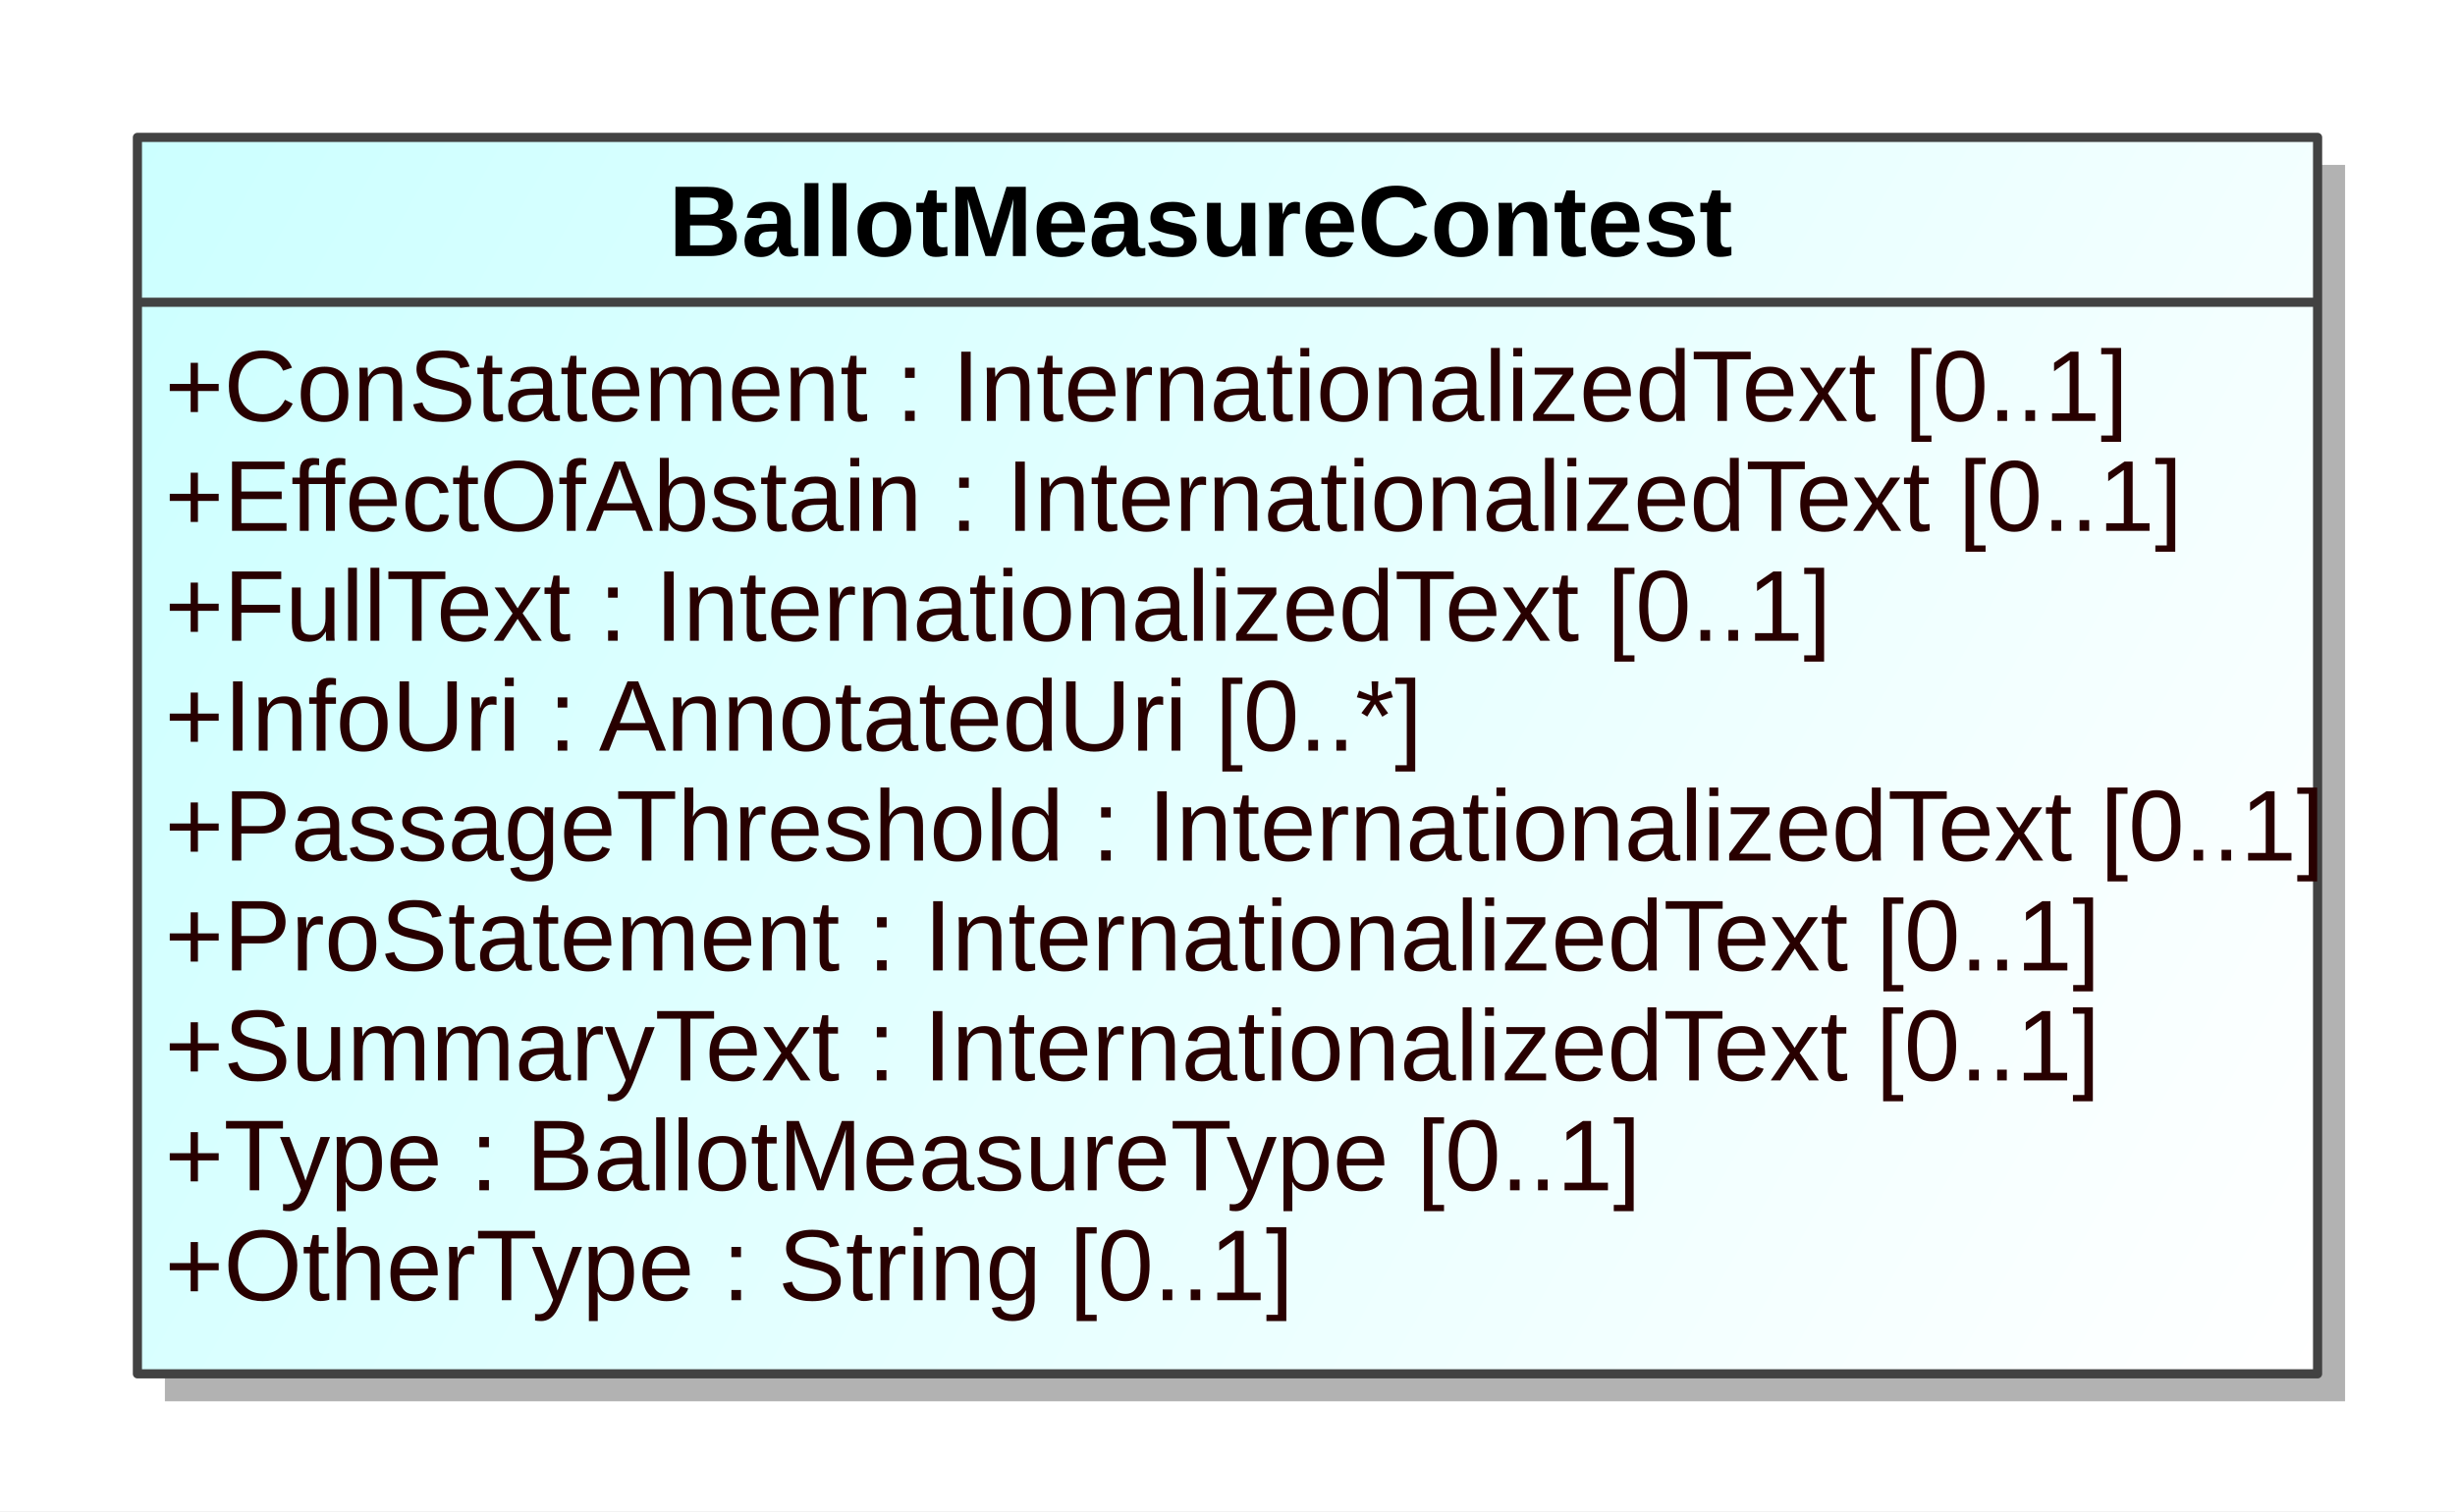
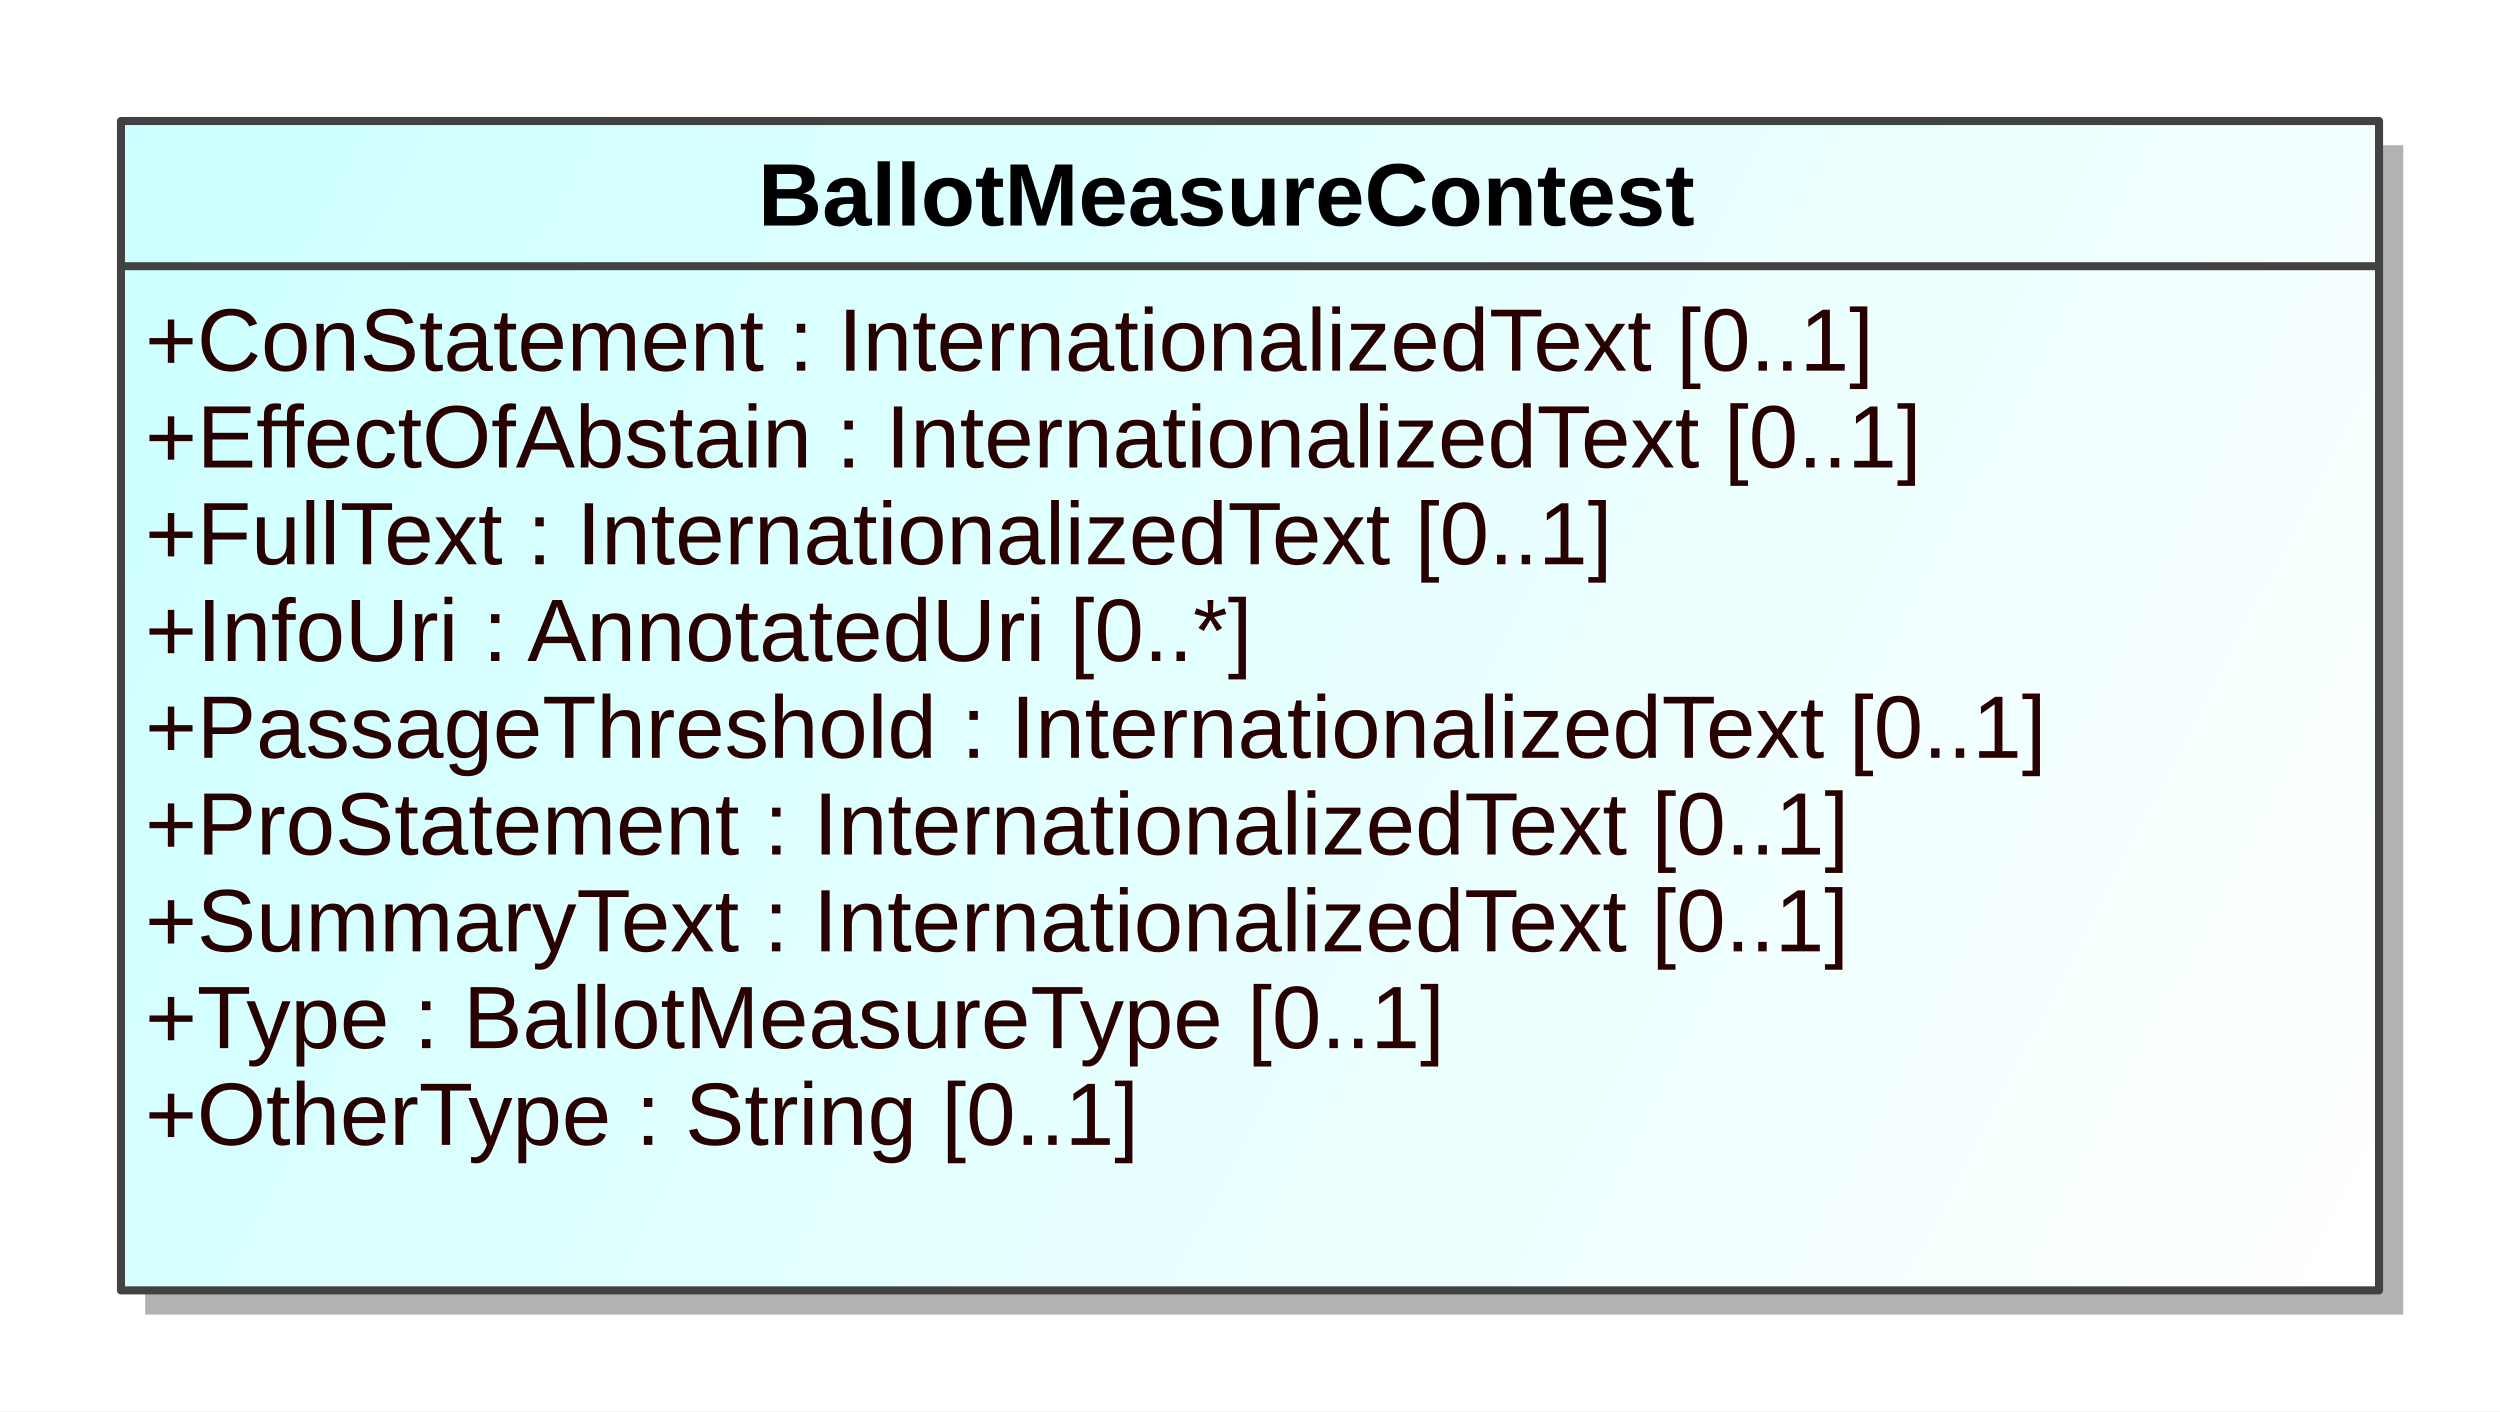
- <svg xmlns="http://www.w3.org/2000/svg" fill-opacity="1" color-rendering="auto" color-interpolation="auto" text-rendering="auto" stroke="black" stroke-linecap="square" width="2.792in" stroke-miterlimit="10" shape-rendering="auto" stroke-opacity="1" fill="black" stroke-dasharray="none" font-weight="normal" stroke-width="1" viewBox="0 0 268 165" height="1.719in" font-family="'Arial'" font-style="normal" stroke-linejoin="miter" font-size="12" stroke-dashoffset="0" image-rendering="auto">
+ <svg xmlns="http://www.w3.org/2000/svg" fill-opacity="1" color-rendering="auto" color-interpolation="auto" text-rendering="auto" stroke="black" stroke-linecap="square" width="3.229in" stroke-miterlimit="10" shape-rendering="auto" stroke-opacity="1" fill="black" stroke-dasharray="none" font-weight="normal" stroke-width="1" viewBox="0 0 310 175" height="1.823in" font-family="'Arial'" font-style="normal" stroke-linejoin="miter" font-size="12" stroke-dashoffset="0" image-rendering="auto">
  <defs id="genericDefs" />
  <g>
    <defs id="defs1">
-       <linearGradient x1="1657" gradientUnits="userSpaceOnUse" x2="1895" y1="278" y2="413" id="linearGradient1" spreadMethod="pad">
+       <linearGradient x1="1120" gradientUnits="userSpaceOnUse" x2="1400" y1="819" y2="964" id="linearGradient1" spreadMethod="pad">
        <stop stop-opacity="1" stop-color="rgb(204,255,255)" offset="0%" />
        <stop stop-opacity="1" stop-color="white" offset="100%" />
      </linearGradient>
      <clipPath clipPathUnits="userSpaceOnUse" id="clipPath1">
-         <path d="M0 0 L268 0 L268 165 L0 165 L0 0 Z" />
+         <path d="M0 0 L310 0 L310 175 L0 175 L0 0 Z" />
      </clipPath>
      <clipPath clipPathUnits="userSpaceOnUse" id="clipPath2">
-         <path d="M1642 263 L1910 263 L1910 428 L1642 428 L1642 263 Z" />
+         <path d="M1105 804 L1415 804 L1415 979 L1105 979 L1105 804 Z" />
      </clipPath>
    </defs>
    <g fill="white" stroke="white">
-       <rect x="0" width="268" height="165" y="0" clip-path="url(#clipPath1)" stroke="none" />
-       <rect x="1660" y="281" transform="translate(-1642,-263)" clip-path="url(#clipPath2)" fill="rgb(178,178,178)" width="238" text-rendering="geometricPrecision" height="135" stroke="none" />
-       <rect x="1657" y="278" transform="translate(-1642,-263)" clip-path="url(#clipPath2)" fill="url(#linearGradient1)" width="238" text-rendering="geometricPrecision" height="135" stroke="none" />
+       <rect x="0" width="310" height="175" y="0" clip-path="url(#clipPath1)" stroke="none" />
+       <rect x="1123" y="822" transform="translate(-1105,-804)" clip-path="url(#clipPath2)" fill="rgb(178,178,178)" width="280" text-rendering="geometricPrecision" height="145" stroke="none" />
+       <rect x="1120" y="819" transform="translate(-1105,-804)" clip-path="url(#clipPath2)" fill="url(#linearGradient1)" width="280" text-rendering="geometricPrecision" height="145" stroke="none" />
    </g>
-     <g fill="rgb(66,66,66)" text-rendering="geometricPrecision" transform="translate(-1642,-263)" stroke-linecap="butt" stroke="rgb(66,66,66)" stroke-linejoin="round">
-       <rect fill="none" x="1657" width="238" height="135" y="278" clip-path="url(#clipPath2)" />
-       <line y2="296" fill="none" x1="1657" clip-path="url(#clipPath2)" x2="1895" y1="296" />
-       <text x="1660" font-size="11" y="404.958" clip-path="url(#clipPath2)" fill="rgb(40,0,0)" stroke="none" space="preserve">+OtherType : String [0..1]</text>
-       <text x="1660" font-size="11" y="392.958" clip-path="url(#clipPath2)" fill="rgb(40,0,0)" stroke="none" space="preserve">+Type : BallotMeasureType [0..1]</text>
-       <text x="1660" font-size="11" y="380.958" clip-path="url(#clipPath2)" fill="rgb(40,0,0)" stroke="none" space="preserve">+SummaryText : InternationalizedText [0..1]</text>
-       <text x="1660" font-size="11" y="368.958" clip-path="url(#clipPath2)" fill="rgb(40,0,0)" stroke="none" space="preserve">+ProStatement : InternationalizedText [0..1]</text>
-       <text x="1660" font-size="11" y="356.958" clip-path="url(#clipPath2)" fill="rgb(40,0,0)" stroke="none" space="preserve">+PassageThreshold : InternationalizedText [0..1]</text>
-       <text x="1660" font-size="11" y="344.958" clip-path="url(#clipPath2)" fill="rgb(40,0,0)" stroke="none" space="preserve">+InfoUri : AnnotatedUri [0..*]</text>
-       <text x="1660" font-size="11" y="332.958" clip-path="url(#clipPath2)" fill="rgb(40,0,0)" stroke="none" space="preserve">+FullText : InternationalizedText [0..1]</text>
-       <text x="1660" font-size="11" y="320.958" clip-path="url(#clipPath2)" fill="rgb(40,0,0)" stroke="none" space="preserve">+EffectOfAbstain : InternationalizedText [0..1]</text>
-       <text x="1660" font-size="11" y="308.958" clip-path="url(#clipPath2)" fill="rgb(40,0,0)" stroke="none" space="preserve">+ConStatement : InternationalizedText [0..1]</text>
+     <g fill="rgb(66,66,66)" text-rendering="geometricPrecision" transform="translate(-1105,-804)" stroke-linecap="butt" stroke="rgb(66,66,66)" stroke-linejoin="round">
+       <rect fill="none" x="1120" width="280" height="145" y="819" clip-path="url(#clipPath2)" />
+       <line y2="837" fill="none" x1="1120" clip-path="url(#clipPath2)" x2="1400" y1="837" />
+       <text x="1123" font-size="11" y="945.958" clip-path="url(#clipPath2)" fill="rgb(40,0,0)" stroke="none" space="preserve">+OtherType : String [0..1]</text>
+       <text x="1123" font-size="11" y="933.958" clip-path="url(#clipPath2)" fill="rgb(40,0,0)" stroke="none" space="preserve">+Type : BallotMeasureType [0..1]</text>
+       <text x="1123" font-size="11" y="921.958" clip-path="url(#clipPath2)" fill="rgb(40,0,0)" stroke="none" space="preserve">+SummaryText : InternationalizedText [0..1]</text>
+       <text x="1123" font-size="11" y="909.958" clip-path="url(#clipPath2)" fill="rgb(40,0,0)" stroke="none" space="preserve">+ProStatement : InternationalizedText [0..1]</text>
+       <text x="1123" font-size="11" y="897.958" clip-path="url(#clipPath2)" fill="rgb(40,0,0)" stroke="none" space="preserve">+PassageThreshold : InternationalizedText [0..1]</text>
+       <text x="1123" font-size="11" y="885.958" clip-path="url(#clipPath2)" fill="rgb(40,0,0)" stroke="none" space="preserve">+InfoUri : AnnotatedUri [0..*]</text>
+       <text x="1123" font-size="11" y="873.958" clip-path="url(#clipPath2)" fill="rgb(40,0,0)" stroke="none" space="preserve">+FullText : InternationalizedText [0..1]</text>
+       <text x="1123" font-size="11" y="861.958" clip-path="url(#clipPath2)" fill="rgb(40,0,0)" stroke="none" space="preserve">+EffectOfAbstain : InternationalizedText [0..1]</text>
+       <text x="1123" font-size="11" y="849.958" clip-path="url(#clipPath2)" fill="rgb(40,0,0)" stroke="none" space="preserve">+ConStatement : InternationalizedText [0..1]</text>
    </g>
-     <g text-rendering="geometricPrecision" font-size="11" font-weight="bold" transform="translate(-1642,-263)" stroke-linecap="butt" stroke-linejoin="round">
-       <text x="1715" space="preserve" y="290.958" clip-path="url(#clipPath2)" stroke="none">BallotMeasureContest</text>
+     <g text-rendering="geometricPrecision" font-size="11" font-weight="bold" transform="translate(-1105,-804)" stroke-linecap="butt" stroke-linejoin="round">
+       <text x="1199" space="preserve" y="831.958" clip-path="url(#clipPath2)" stroke="none">BallotMeasureContest</text>
    </g>
  </g>
</svg>
